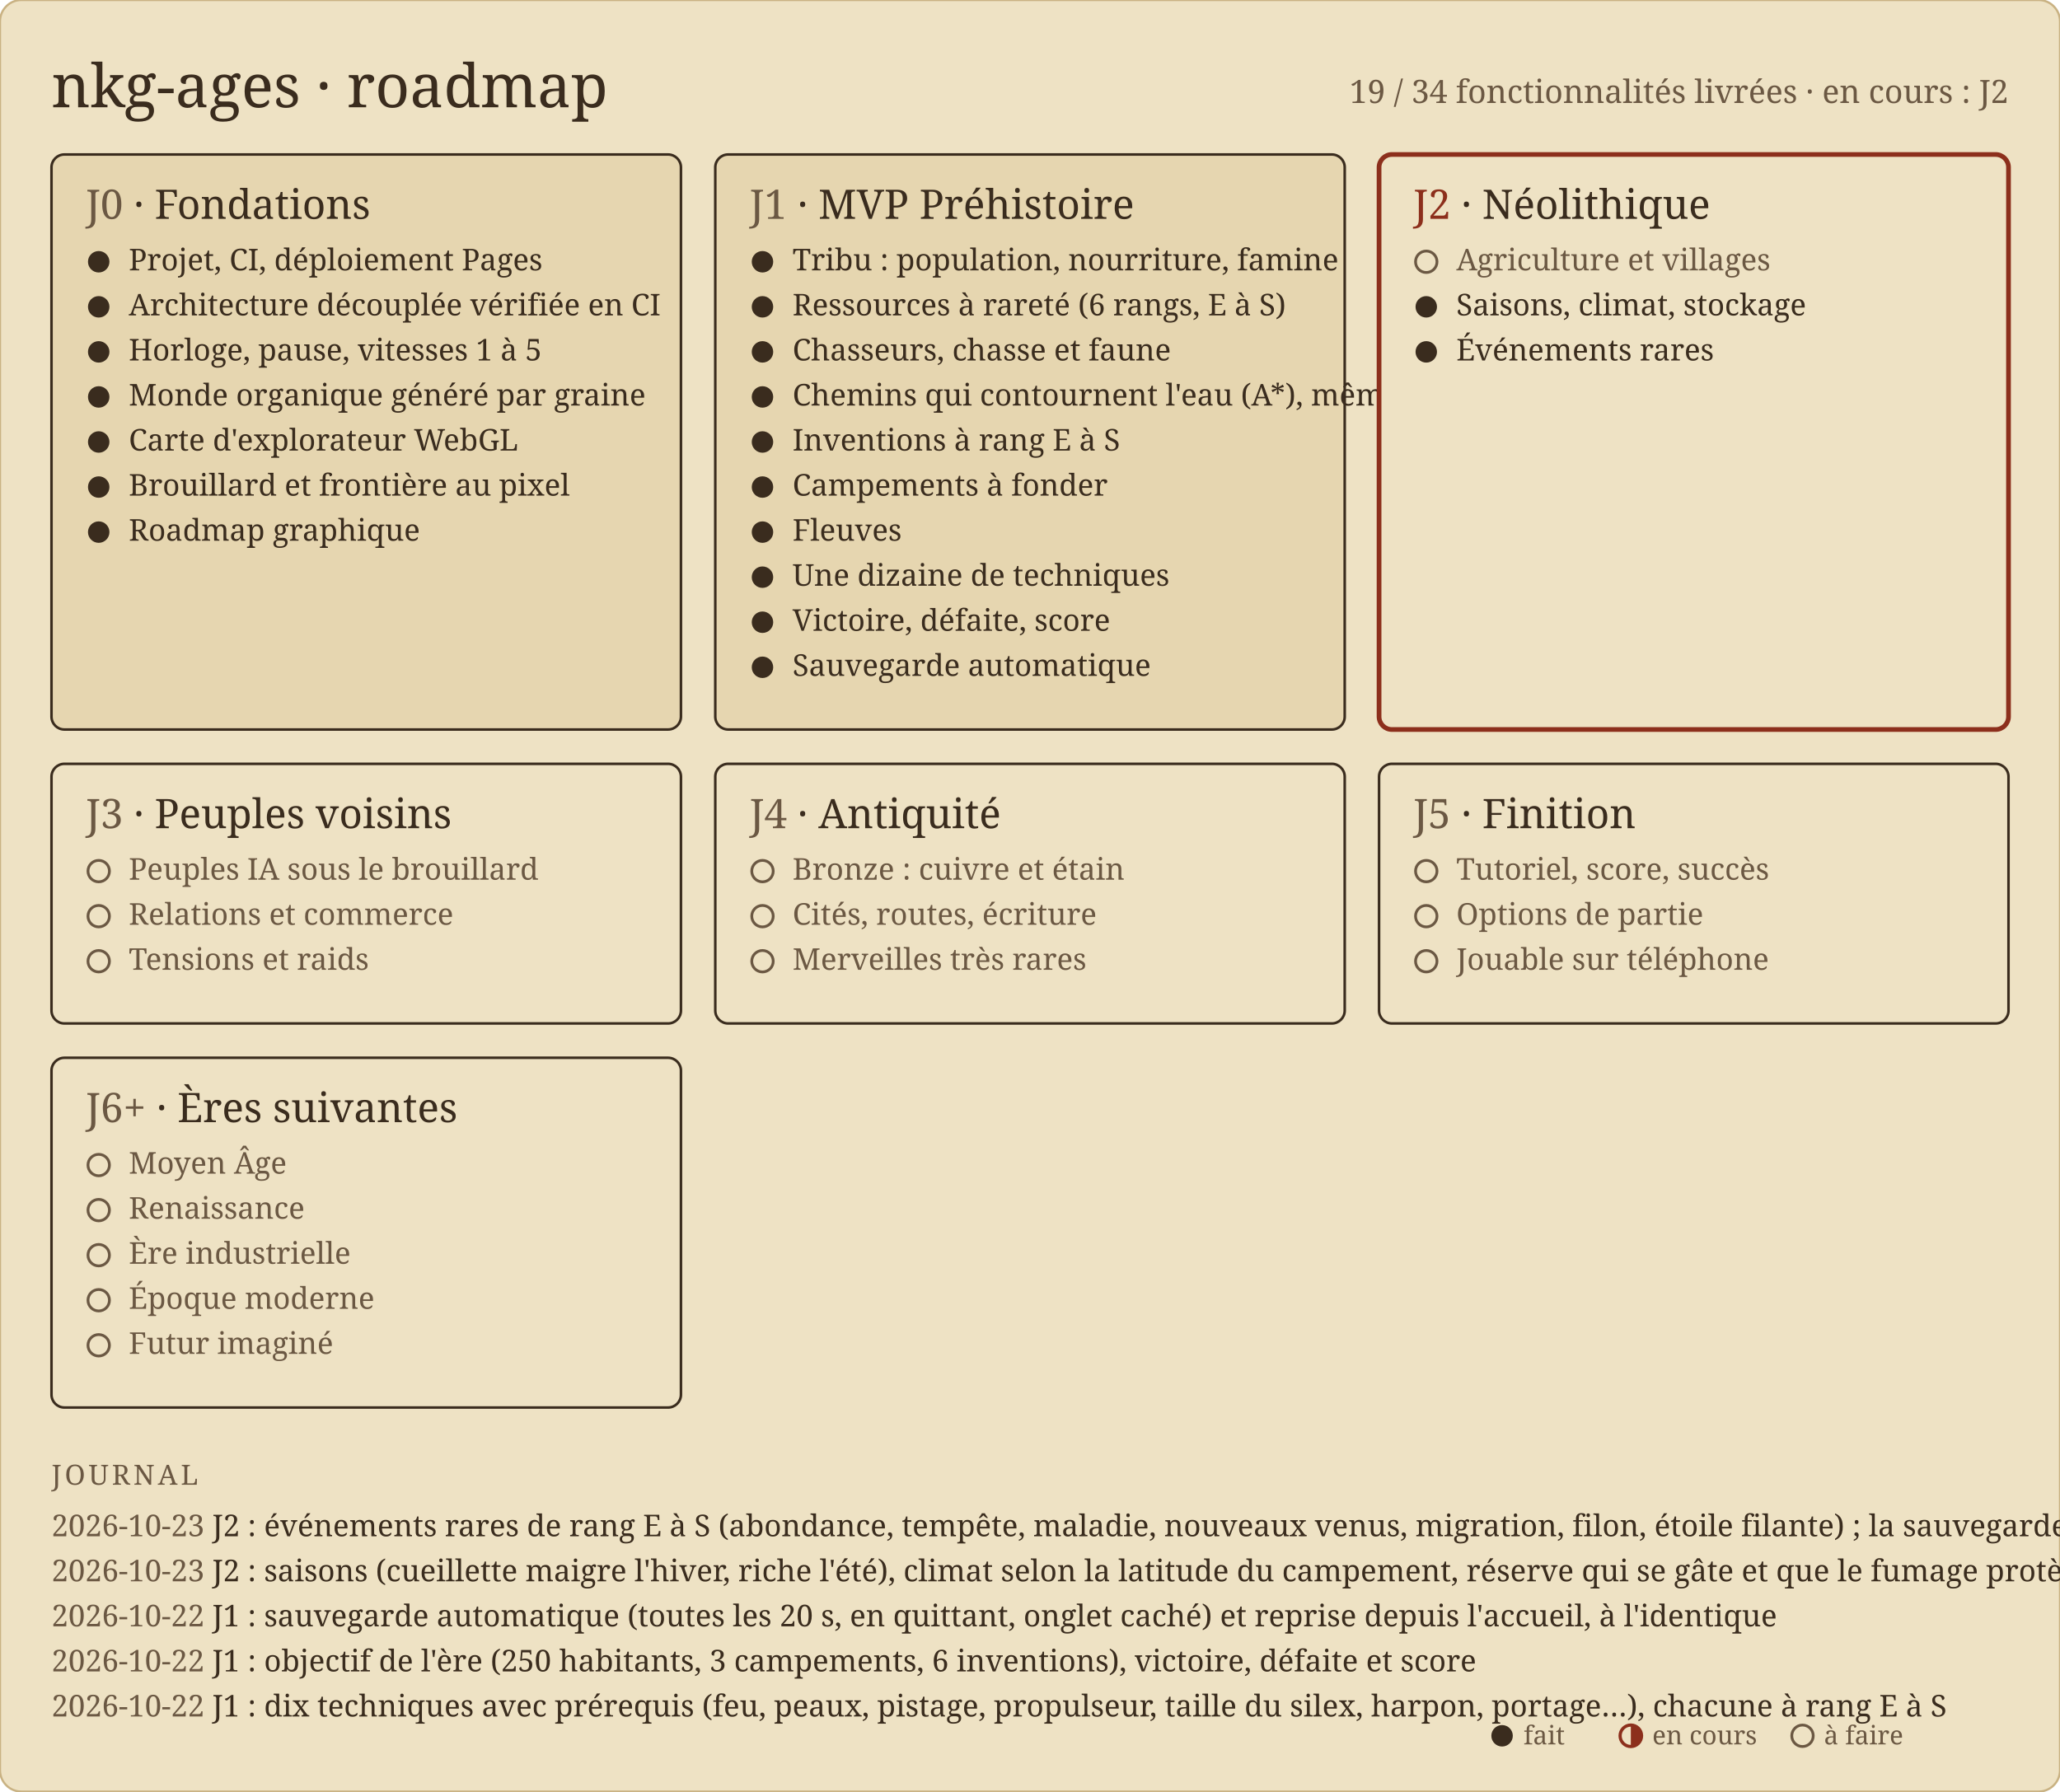
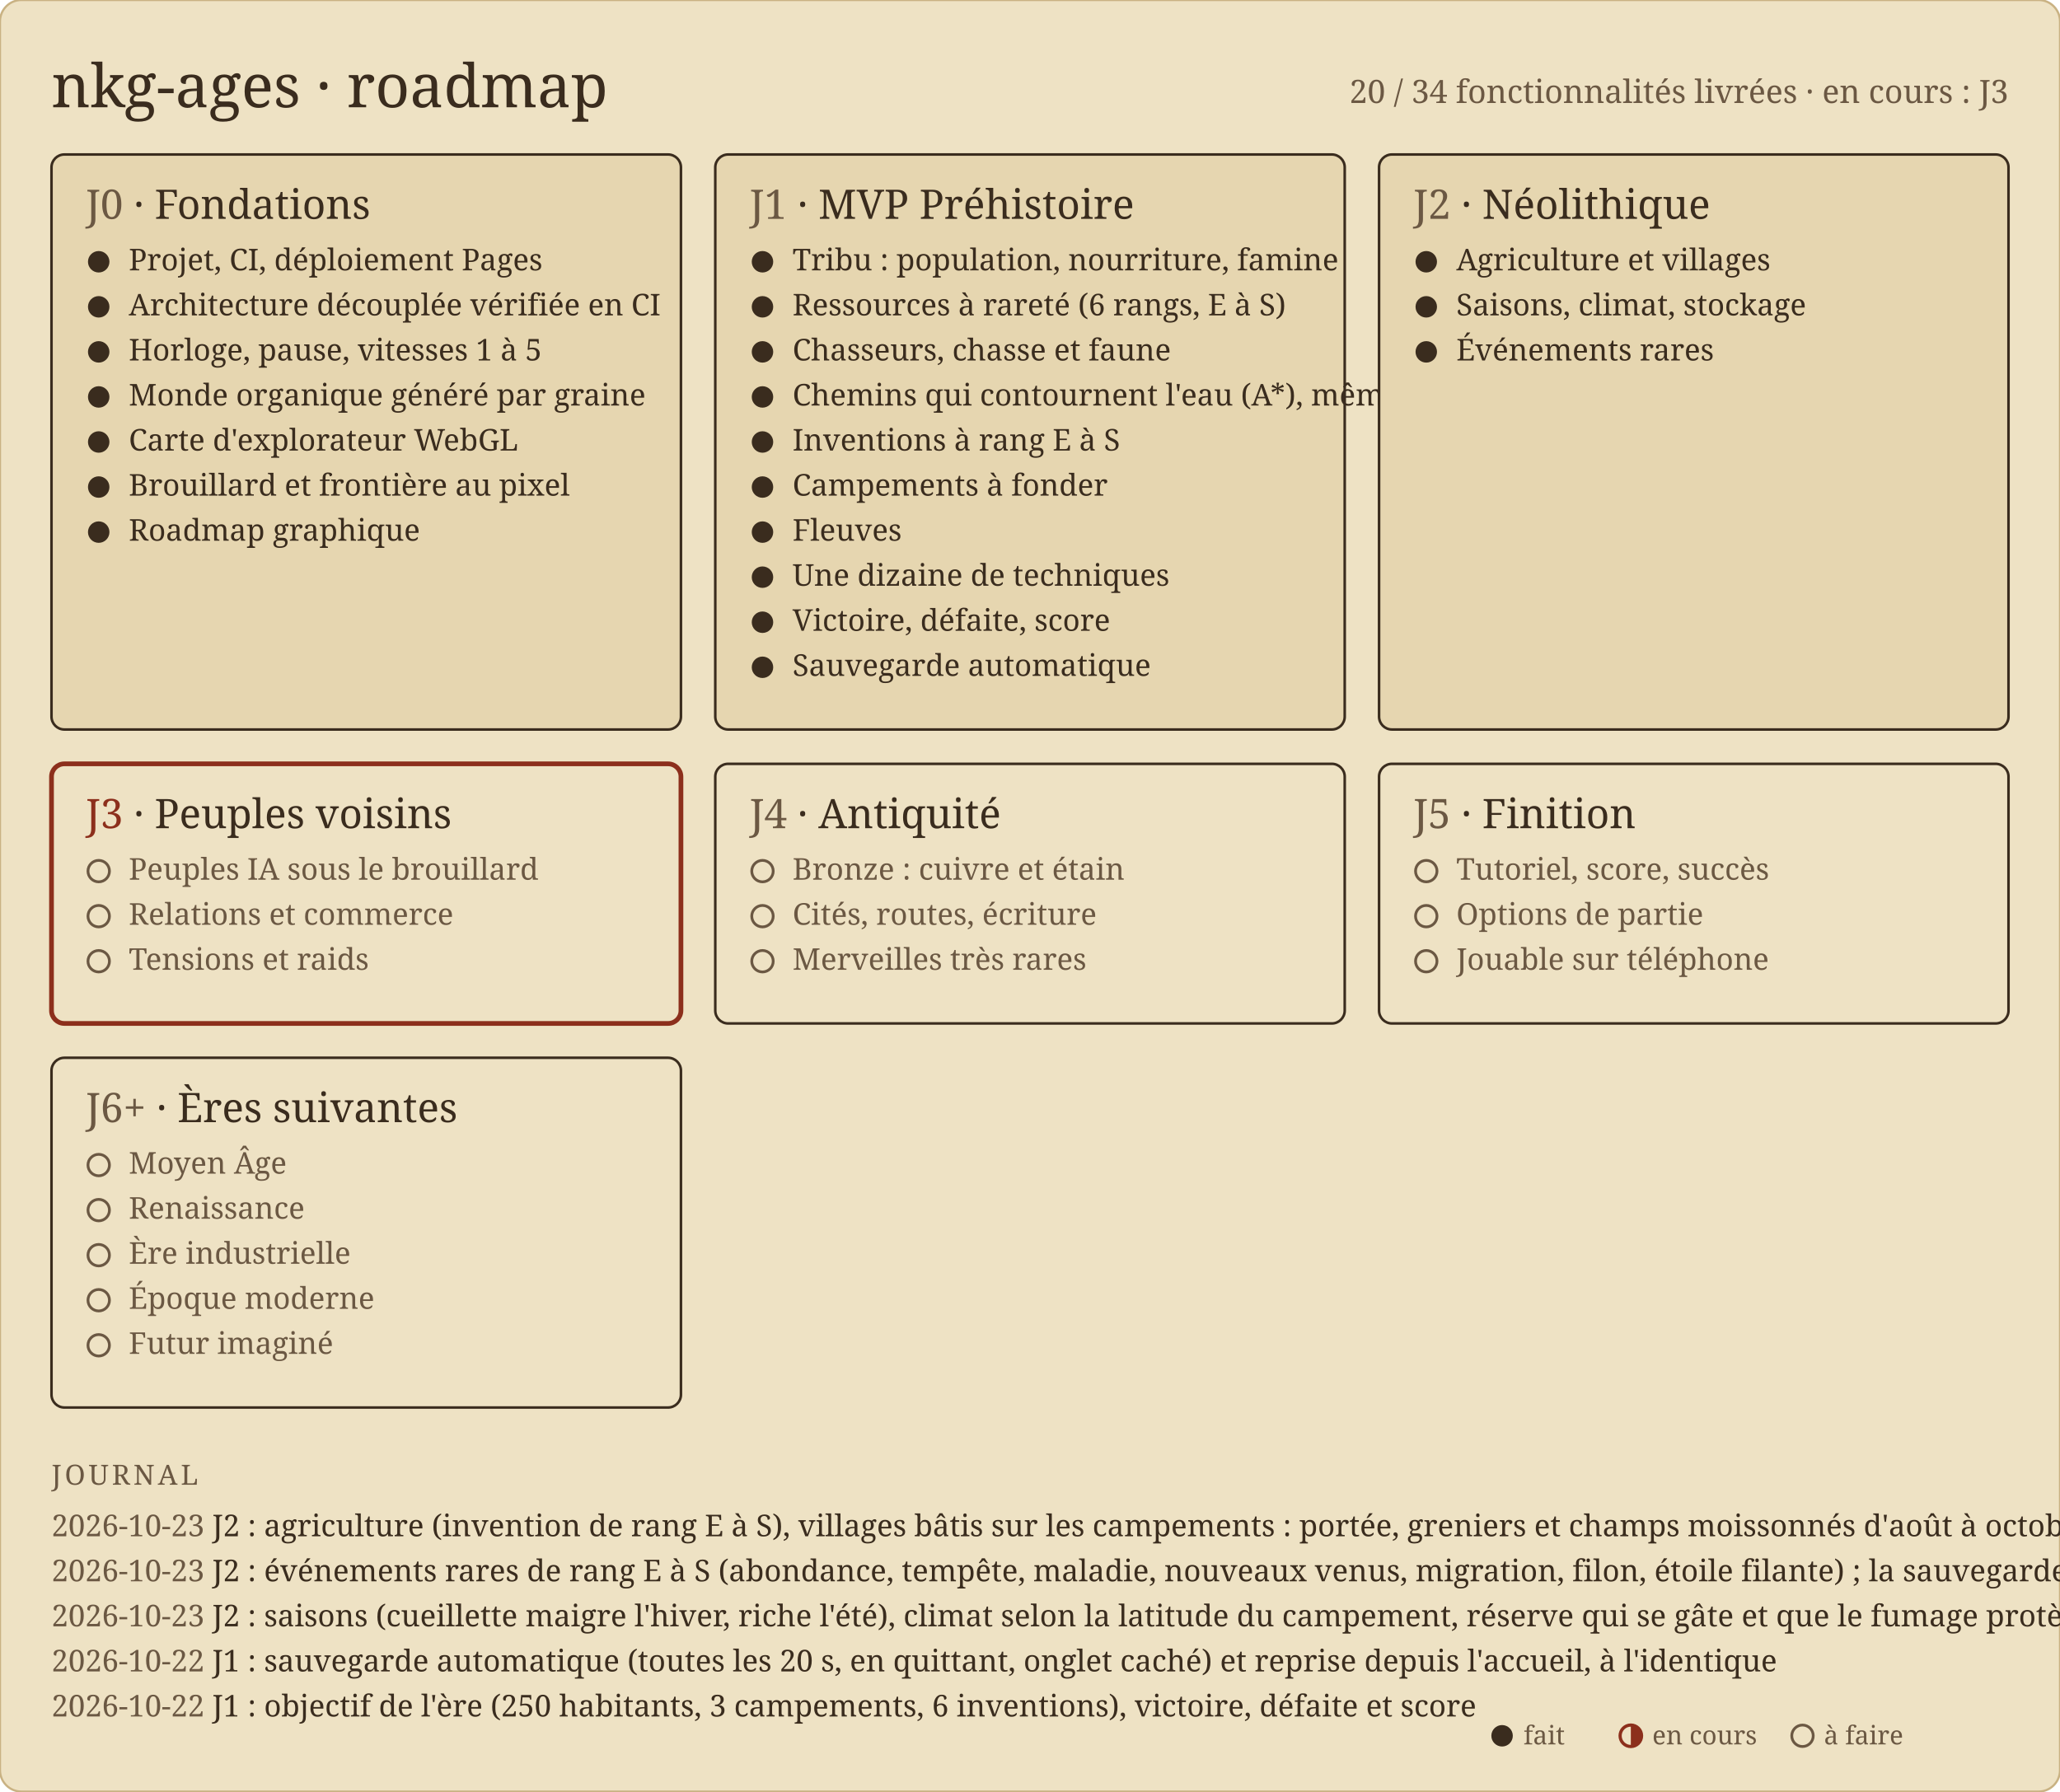
<svg xmlns="http://www.w3.org/2000/svg" viewBox="0 0 960 835" width="960" height="835" font-family="Georgia, 'Iowan Old Style', serif" role="img" aria-label="Roadmap de nkg-ages">
  <rect width="960" height="835" rx="10" fill="#eee2c4" stroke="#c9b283" />
  <text x="24" y="50" font-size="28" fill="#3a2c1e">nkg-ages · roadmap</text>
-   <text x="936" y="48" font-size="15" text-anchor="end" fill="#6b5843">19 / 34 fonctionnalités livrées · en cours : J2</text>
+   <text x="936" y="48" font-size="15" text-anchor="end" fill="#6b5843">20 / 34 fonctionnalités livrées · en cours : J3</text>
  <g>
    <rect x="24" y="72" width="293.333" height="268" rx="6" fill="#e6d6b0" stroke="#3a2c1e" stroke-width="1.2" />
    <text x="40" y="102" font-size="19" fill="#3a2c1e">
      <tspan fill="#6b5843">J0</tspan> · Fondations</text>
    <circle cx="46" cy="122" r="5" fill="#3a2c1e" />
    <text x="60" y="126" font-size="14" fill="#3a2c1e">Projet, CI, déploiement Pages</text>
    <circle cx="46" cy="143" r="5" fill="#3a2c1e" />
    <text x="60" y="147" font-size="14" fill="#3a2c1e">Architecture découplée vérifiée en CI</text>
    <circle cx="46" cy="164" r="5" fill="#3a2c1e" />
    <text x="60" y="168" font-size="14" fill="#3a2c1e">Horloge, pause, vitesses 1 à 5</text>
    <circle cx="46" cy="185" r="5" fill="#3a2c1e" />
    <text x="60" y="189" font-size="14" fill="#3a2c1e">Monde organique généré par graine</text>
    <circle cx="46" cy="206" r="5" fill="#3a2c1e" />
    <text x="60" y="210" font-size="14" fill="#3a2c1e">Carte d'explorateur WebGL</text>
    <circle cx="46" cy="227" r="5" fill="#3a2c1e" />
    <text x="60" y="231" font-size="14" fill="#3a2c1e">Brouillard et frontière au pixel</text>
    <circle cx="46" cy="248" r="5" fill="#3a2c1e" />
    <text x="60" y="252" font-size="14" fill="#3a2c1e">Roadmap graphique</text>
  </g>
  <g>
    <rect x="333.333" y="72" width="293.333" height="268" rx="6" fill="#e6d6b0" stroke="#3a2c1e" stroke-width="1.2" />
    <text x="349.333" y="102" font-size="19" fill="#3a2c1e">
      <tspan fill="#6b5843">J1</tspan> · MVP Préhistoire</text>
    <circle cx="355.333" cy="122" r="5" fill="#3a2c1e" />
    <text x="369.333" y="126" font-size="14" fill="#3a2c1e">Tribu : population, nourriture, famine</text>
    <circle cx="355.333" cy="143" r="5" fill="#3a2c1e" />
    <text x="369.333" y="147" font-size="14" fill="#3a2c1e">Ressources à rareté (6 rangs, E à S)</text>
    <circle cx="355.333" cy="164" r="5" fill="#3a2c1e" />
    <text x="369.333" y="168" font-size="14" fill="#3a2c1e">Chasseurs, chasse et faune</text>
    <circle cx="355.333" cy="185" r="5" fill="#3a2c1e" />
    <text x="369.333" y="189" font-size="14" fill="#3a2c1e">Chemins qui contournent l'eau (A*), même dans le brouillard</text>
    <circle cx="355.333" cy="206" r="5" fill="#3a2c1e" />
    <text x="369.333" y="210" font-size="14" fill="#3a2c1e">Inventions à rang E à S</text>
    <circle cx="355.333" cy="227" r="5" fill="#3a2c1e" />
    <text x="369.333" y="231" font-size="14" fill="#3a2c1e">Campements à fonder</text>
    <circle cx="355.333" cy="248" r="5" fill="#3a2c1e" />
    <text x="369.333" y="252" font-size="14" fill="#3a2c1e">Fleuves</text>
    <circle cx="355.333" cy="269" r="5" fill="#3a2c1e" />
    <text x="369.333" y="273" font-size="14" fill="#3a2c1e">Une dizaine de techniques</text>
    <circle cx="355.333" cy="290" r="5" fill="#3a2c1e" />
    <text x="369.333" y="294" font-size="14" fill="#3a2c1e">Victoire, défaite, score</text>
    <circle cx="355.333" cy="311" r="5" fill="#3a2c1e" />
    <text x="369.333" y="315" font-size="14" fill="#3a2c1e">Sauvegarde automatique</text>
  </g>
  <g>
-     <rect x="642.667" y="72" width="293.333" height="268" rx="6" fill="#eee2c4" stroke="#8c2f1c" stroke-width="2.2" />
+     <rect x="642.667" y="72" width="293.333" height="268" rx="6" fill="#e6d6b0" stroke="#3a2c1e" stroke-width="1.2" />
    <text x="658.667" y="102" font-size="19" fill="#3a2c1e">
-       <tspan fill="#8c2f1c">J2</tspan> · Néolithique</text>
-     <circle cx="664.667" cy="122" r="5" fill="none" stroke="#6b5843" stroke-width="1.3" />
-     <text x="678.667" y="126" font-size="14" fill="#6b5843">Agriculture et villages</text>
+       <tspan fill="#6b5843">J2</tspan> · Néolithique</text>
+     <circle cx="664.667" cy="122" r="5" fill="#3a2c1e" />
+     <text x="678.667" y="126" font-size="14" fill="#3a2c1e">Agriculture et villages</text>
    <circle cx="664.667" cy="143" r="5" fill="#3a2c1e" />
    <text x="678.667" y="147" font-size="14" fill="#3a2c1e">Saisons, climat, stockage</text>
    <circle cx="664.667" cy="164" r="5" fill="#3a2c1e" />
    <text x="678.667" y="168" font-size="14" fill="#3a2c1e">Événements rares</text>
  </g>
  <g>
-     <rect x="24" y="356" width="293.333" height="121" rx="6" fill="#eee2c4" stroke="#3a2c1e" stroke-width="1.2" />
+     <rect x="24" y="356" width="293.333" height="121" rx="6" fill="#eee2c4" stroke="#8c2f1c" stroke-width="2.2" />
    <text x="40" y="386" font-size="19" fill="#3a2c1e">
-       <tspan fill="#6b5843">J3</tspan> · Peuples voisins</text>
+       <tspan fill="#8c2f1c">J3</tspan> · Peuples voisins</text>
    <circle cx="46" cy="406" r="5" fill="none" stroke="#6b5843" stroke-width="1.3" />
    <text x="60" y="410" font-size="14" fill="#6b5843">Peuples IA sous le brouillard</text>
    <circle cx="46" cy="427" r="5" fill="none" stroke="#6b5843" stroke-width="1.3" />
    <text x="60" y="431" font-size="14" fill="#6b5843">Relations et commerce</text>
    <circle cx="46" cy="448" r="5" fill="none" stroke="#6b5843" stroke-width="1.3" />
    <text x="60" y="452" font-size="14" fill="#6b5843">Tensions et raids</text>
  </g>
  <g>
    <rect x="333.333" y="356" width="293.333" height="121" rx="6" fill="#eee2c4" stroke="#3a2c1e" stroke-width="1.2" />
    <text x="349.333" y="386" font-size="19" fill="#3a2c1e">
      <tspan fill="#6b5843">J4</tspan> · Antiquité</text>
    <circle cx="355.333" cy="406" r="5" fill="none" stroke="#6b5843" stroke-width="1.3" />
    <text x="369.333" y="410" font-size="14" fill="#6b5843">Bronze : cuivre et étain</text>
    <circle cx="355.333" cy="427" r="5" fill="none" stroke="#6b5843" stroke-width="1.3" />
    <text x="369.333" y="431" font-size="14" fill="#6b5843">Cités, routes, écriture</text>
    <circle cx="355.333" cy="448" r="5" fill="none" stroke="#6b5843" stroke-width="1.3" />
    <text x="369.333" y="452" font-size="14" fill="#6b5843">Merveilles très rares</text>
  </g>
  <g>
    <rect x="642.667" y="356" width="293.333" height="121" rx="6" fill="#eee2c4" stroke="#3a2c1e" stroke-width="1.2" />
    <text x="658.667" y="386" font-size="19" fill="#3a2c1e">
      <tspan fill="#6b5843">J5</tspan> · Finition</text>
    <circle cx="664.667" cy="406" r="5" fill="none" stroke="#6b5843" stroke-width="1.3" />
    <text x="678.667" y="410" font-size="14" fill="#6b5843">Tutoriel, score, succès</text>
    <circle cx="664.667" cy="427" r="5" fill="none" stroke="#6b5843" stroke-width="1.3" />
    <text x="678.667" y="431" font-size="14" fill="#6b5843">Options de partie</text>
    <circle cx="664.667" cy="448" r="5" fill="none" stroke="#6b5843" stroke-width="1.3" />
    <text x="678.667" y="452" font-size="14" fill="#6b5843">Jouable sur téléphone</text>
  </g>
  <g>
    <rect x="24" y="493" width="293.333" height="163" rx="6" fill="#eee2c4" stroke="#3a2c1e" stroke-width="1.2" />
    <text x="40" y="523" font-size="19" fill="#3a2c1e">
      <tspan fill="#6b5843">J6+</tspan> · Ères suivantes</text>
    <circle cx="46" cy="543" r="5" fill="none" stroke="#6b5843" stroke-width="1.3" />
    <text x="60" y="547" font-size="14" fill="#6b5843">Moyen Âge</text>
    <circle cx="46" cy="564" r="5" fill="none" stroke="#6b5843" stroke-width="1.3" />
    <text x="60" y="568" font-size="14" fill="#6b5843">Renaissance</text>
    <circle cx="46" cy="585" r="5" fill="none" stroke="#6b5843" stroke-width="1.3" />
    <text x="60" y="589" font-size="14" fill="#6b5843">Ère industrielle</text>
    <circle cx="46" cy="606" r="5" fill="none" stroke="#6b5843" stroke-width="1.3" />
    <text x="60" y="610" font-size="14" fill="#6b5843">Époque moderne</text>
    <circle cx="46" cy="627" r="5" fill="none" stroke="#6b5843" stroke-width="1.3" />
    <text x="60" y="631" font-size="14" fill="#6b5843">Futur imaginé</text>
  </g>
  <text x="24" y="692" font-size="13" letter-spacing="1.5" fill="#6b5843">JOURNAL</text>
  <text x="24" y="716" font-size="14" fill="#3a2c1e">
+     <tspan fill="#6b5843">2026-10-23</tspan>  J2 : agriculture (invention de rang E à S), villages bâtis sur les campements : portée, greniers et champs moissonnés d'août à octobre selon la fertilité</text>
+   <text x="24" y="737" font-size="14" fill="#3a2c1e">
    <tspan fill="#6b5843">2026-10-23</tspan>  J2 : événements rares de rang E à S (abondance, tempête, maladie, nouveaux venus, migration, filon, étoile filante) ; la sauvegarde vérifie l'empreinte du monde</text>
-   <text x="24" y="737" font-size="14" fill="#3a2c1e">
+   <text x="24" y="758" font-size="14" fill="#3a2c1e">
    <tspan fill="#6b5843">2026-10-23</tspan>  J2 : saisons (cueillette maigre l'hiver, riche l'été), climat selon la latitude du campement, réserve qui se gâte et que le fumage protège</text>
-   <text x="24" y="758" font-size="14" fill="#3a2c1e">
+   <text x="24" y="779" font-size="14" fill="#3a2c1e">
    <tspan fill="#6b5843">2026-10-22</tspan>  J1 : sauvegarde automatique (toutes les 20 s, en quittant, onglet caché) et reprise depuis l'accueil, à l'identique</text>
-   <text x="24" y="779" font-size="14" fill="#3a2c1e">
+   <text x="24" y="800" font-size="14" fill="#3a2c1e">
    <tspan fill="#6b5843">2026-10-22</tspan>  J1 : objectif de l'ère (250 habitants, 3 campements, 6 inventions), victoire, défaite et score</text>
-   <text x="24" y="800" font-size="14" fill="#3a2c1e">
-     <tspan fill="#6b5843">2026-10-22</tspan>  J1 : dix techniques avec prérequis (feu, peaux, pistage, propulseur, taille du silex, harpon, portage…), chacune à rang E à S</text>
  <circle cx="700" cy="809" r="5" fill="#3a2c1e" />
  <text x="710" y="813" font-size="12" fill="#6b5843">fait</text>
  <circle cx="760" cy="809" r="5" fill="none" stroke="#8c2f1c" stroke-width="1.5" />
  <path d="M760 804a5 5 0 0 1 0 10z" fill="#8c2f1c" />
  <text x="770" y="813" font-size="12" fill="#6b5843">en cours</text>
  <circle cx="840" cy="809" r="5" fill="none" stroke="#6b5843" stroke-width="1.3" />
  <text x="850" y="813" font-size="12" fill="#6b5843">à faire</text>
</svg>
